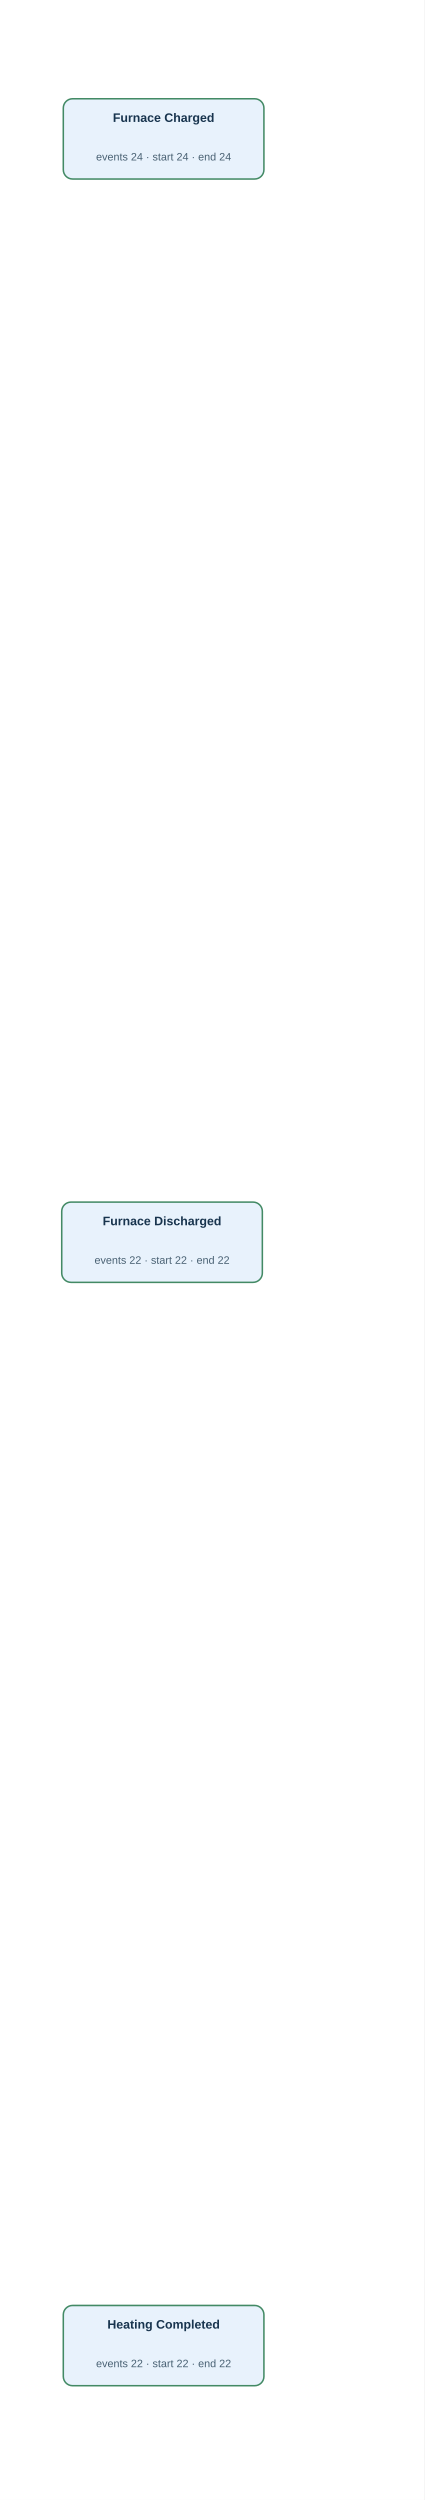
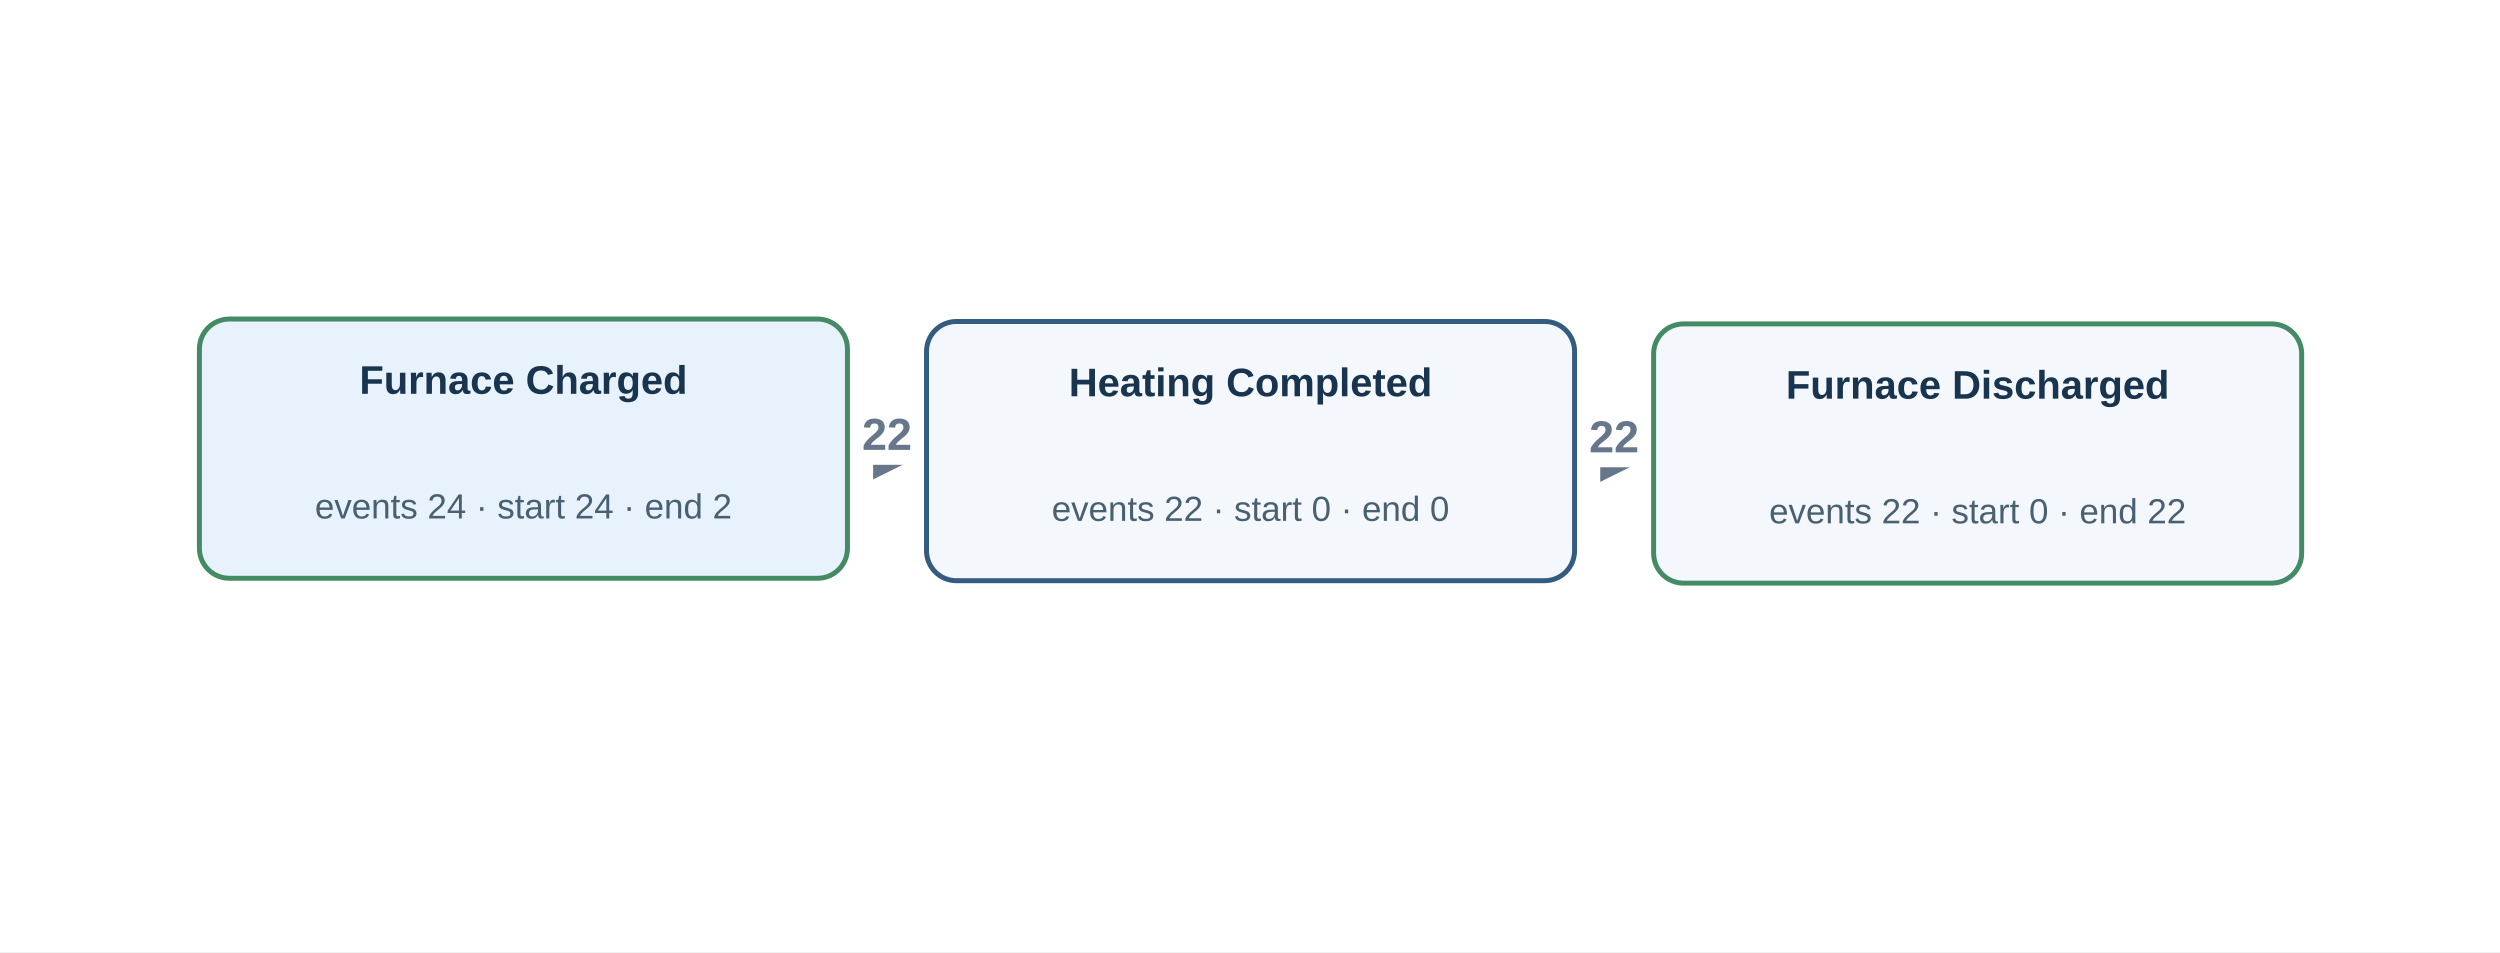
- <svg xmlns="http://www.w3.org/2000/svg" viewBox="0 0 550 3240" width="550" height="3240" role="img" aria-label="Gold directly follows graph">
+ <svg xmlns="http://www.w3.org/2000/svg" viewBox="0 0 1003 382" width="1003" height="382" role="img" aria-label="Gold directly follows graph">
  <defs>
    <marker id="arr" viewBox="0 0 10 10" refX="9" refY="5" markerWidth="7" markerHeight="7" orient="auto-start-reverse">
      <path d="M 0 0 L 10 5 L 0 10 z" fill="#66778c" />
    </marker>
  </defs>
-   <rect width="550" height="3239.88" fill="#fff" />
+   <rect width="1003.431" height="381.954" fill="#fff" />
+   <g data-source="Furnace Charged" data-target="Heating Completed" data-edge="Furnace Charged → Heating Completed">
+     <path d="M 340.0 180.435 Q 355.858 180.488, 371.715 180.542" fill="none" stroke="#66778c" stroke-width="3.395" marker-end="url(#arr)" />
+     <rect x="335.858" y="162.488" width="40" height="24" rx="4" fill="white" />
+     <text x="355.858" y="180.488" text-anchor="middle" font-family="Arial,sans-serif" font-size="18" font-weight="700" fill="#66778c">22</text>
+   </g>
+   <g data-source="Heating Completed" data-target="Furnace Discharged" data-edge="Heating Completed → Furnace Discharged">
+     <path d="M 631.715 181.412 Q 647.573 181.465, 663.431 181.518" fill="none" stroke="#66778c" stroke-width="3.395" marker-end="url(#arr)" />
+     <rect x="627.573" y="163.465" width="40" height="24" rx="4" fill="white" />
+     <text x="647.573" y="181.465" text-anchor="middle" font-family="Arial,sans-serif" font-size="18" font-weight="700" fill="#66778c">22</text>
+   </g>
  <g data-activity="Furnace Charged">
-     <rect x="82.045" y="128.0" width="260" height="104" rx="12" fill="#e8f2fc" stroke="#438a65" stroke-width="2" />
-     <text x="212.045" y="158.0" text-anchor="middle" font-family="Arial,sans-serif" font-size="16" font-weight="600" fill="#18344e">Furnace Charged</text>
-     <text x="212.045" y="208.0" text-anchor="middle" font-family="Arial,sans-serif" font-size="14" fill="#486072">events 24 · start 24 · end 24</text>
+     <rect x="80.0" y="128.0" width="260" height="104" rx="12" fill="#e8f2fc" stroke="#438a65" stroke-width="2" />
+     <text x="210.0" y="158.0" text-anchor="middle" font-family="Arial,sans-serif" font-size="16" font-weight="600" fill="#18344e">Furnace Charged</text>
+     <text x="210.0" y="208.0" text-anchor="middle" font-family="Arial,sans-serif" font-size="14" fill="#486072">events 24 · start 24 · end 2</text>
  </g>
  <g data-activity="Furnace Discharged">
-     <rect x="80.0" y="1557.918" width="260" height="104" rx="12" fill="#e8f2fc" stroke="#438a65" stroke-width="2" />
-     <text x="210.0" y="1587.918" text-anchor="middle" font-family="Arial,sans-serif" font-size="16" font-weight="600" fill="#18344e">Furnace Discharged</text>
-     <text x="210.0" y="1637.918" text-anchor="middle" font-family="Arial,sans-serif" font-size="14" fill="#486072">events 22 · start 22 · end 22</text>
+     <rect x="663.431" y="129.954" width="260" height="104" rx="12" fill="#f4f7fb" stroke="#438a65" stroke-width="2" />
+     <text x="793.431" y="159.954" text-anchor="middle" font-family="Arial,sans-serif" font-size="16" font-weight="600" fill="#18344e">Furnace Discharged</text>
+     <text x="793.431" y="209.954" text-anchor="middle" font-family="Arial,sans-serif" font-size="14" fill="#486072">events 22 · start 0 · end 22</text>
  </g>
  <g data-activity="Heating Completed">
-     <rect x="82.043" y="2987.88" width="260" height="104" rx="12" fill="#e8f2fc" stroke="#438a65" stroke-width="2" />
-     <text x="212.043" y="3017.88" text-anchor="middle" font-family="Arial,sans-serif" font-size="16" font-weight="600" fill="#18344e">Heating Completed</text>
-     <text x="212.043" y="3067.88" text-anchor="middle" font-family="Arial,sans-serif" font-size="14" fill="#486072">events 22 · start 22 · end 22</text>
+     <rect x="371.715" y="128.977" width="260" height="104" rx="12" fill="#f4f7fb" stroke="#345b80" stroke-width="2" />
+     <text x="501.715" y="158.977" text-anchor="middle" font-family="Arial,sans-serif" font-size="16" font-weight="600" fill="#18344e">Heating Completed</text>
+     <text x="501.715" y="208.977" text-anchor="middle" font-family="Arial,sans-serif" font-size="14" fill="#486072">events 22 · start 0 · end 0</text>
  </g>
</svg>
